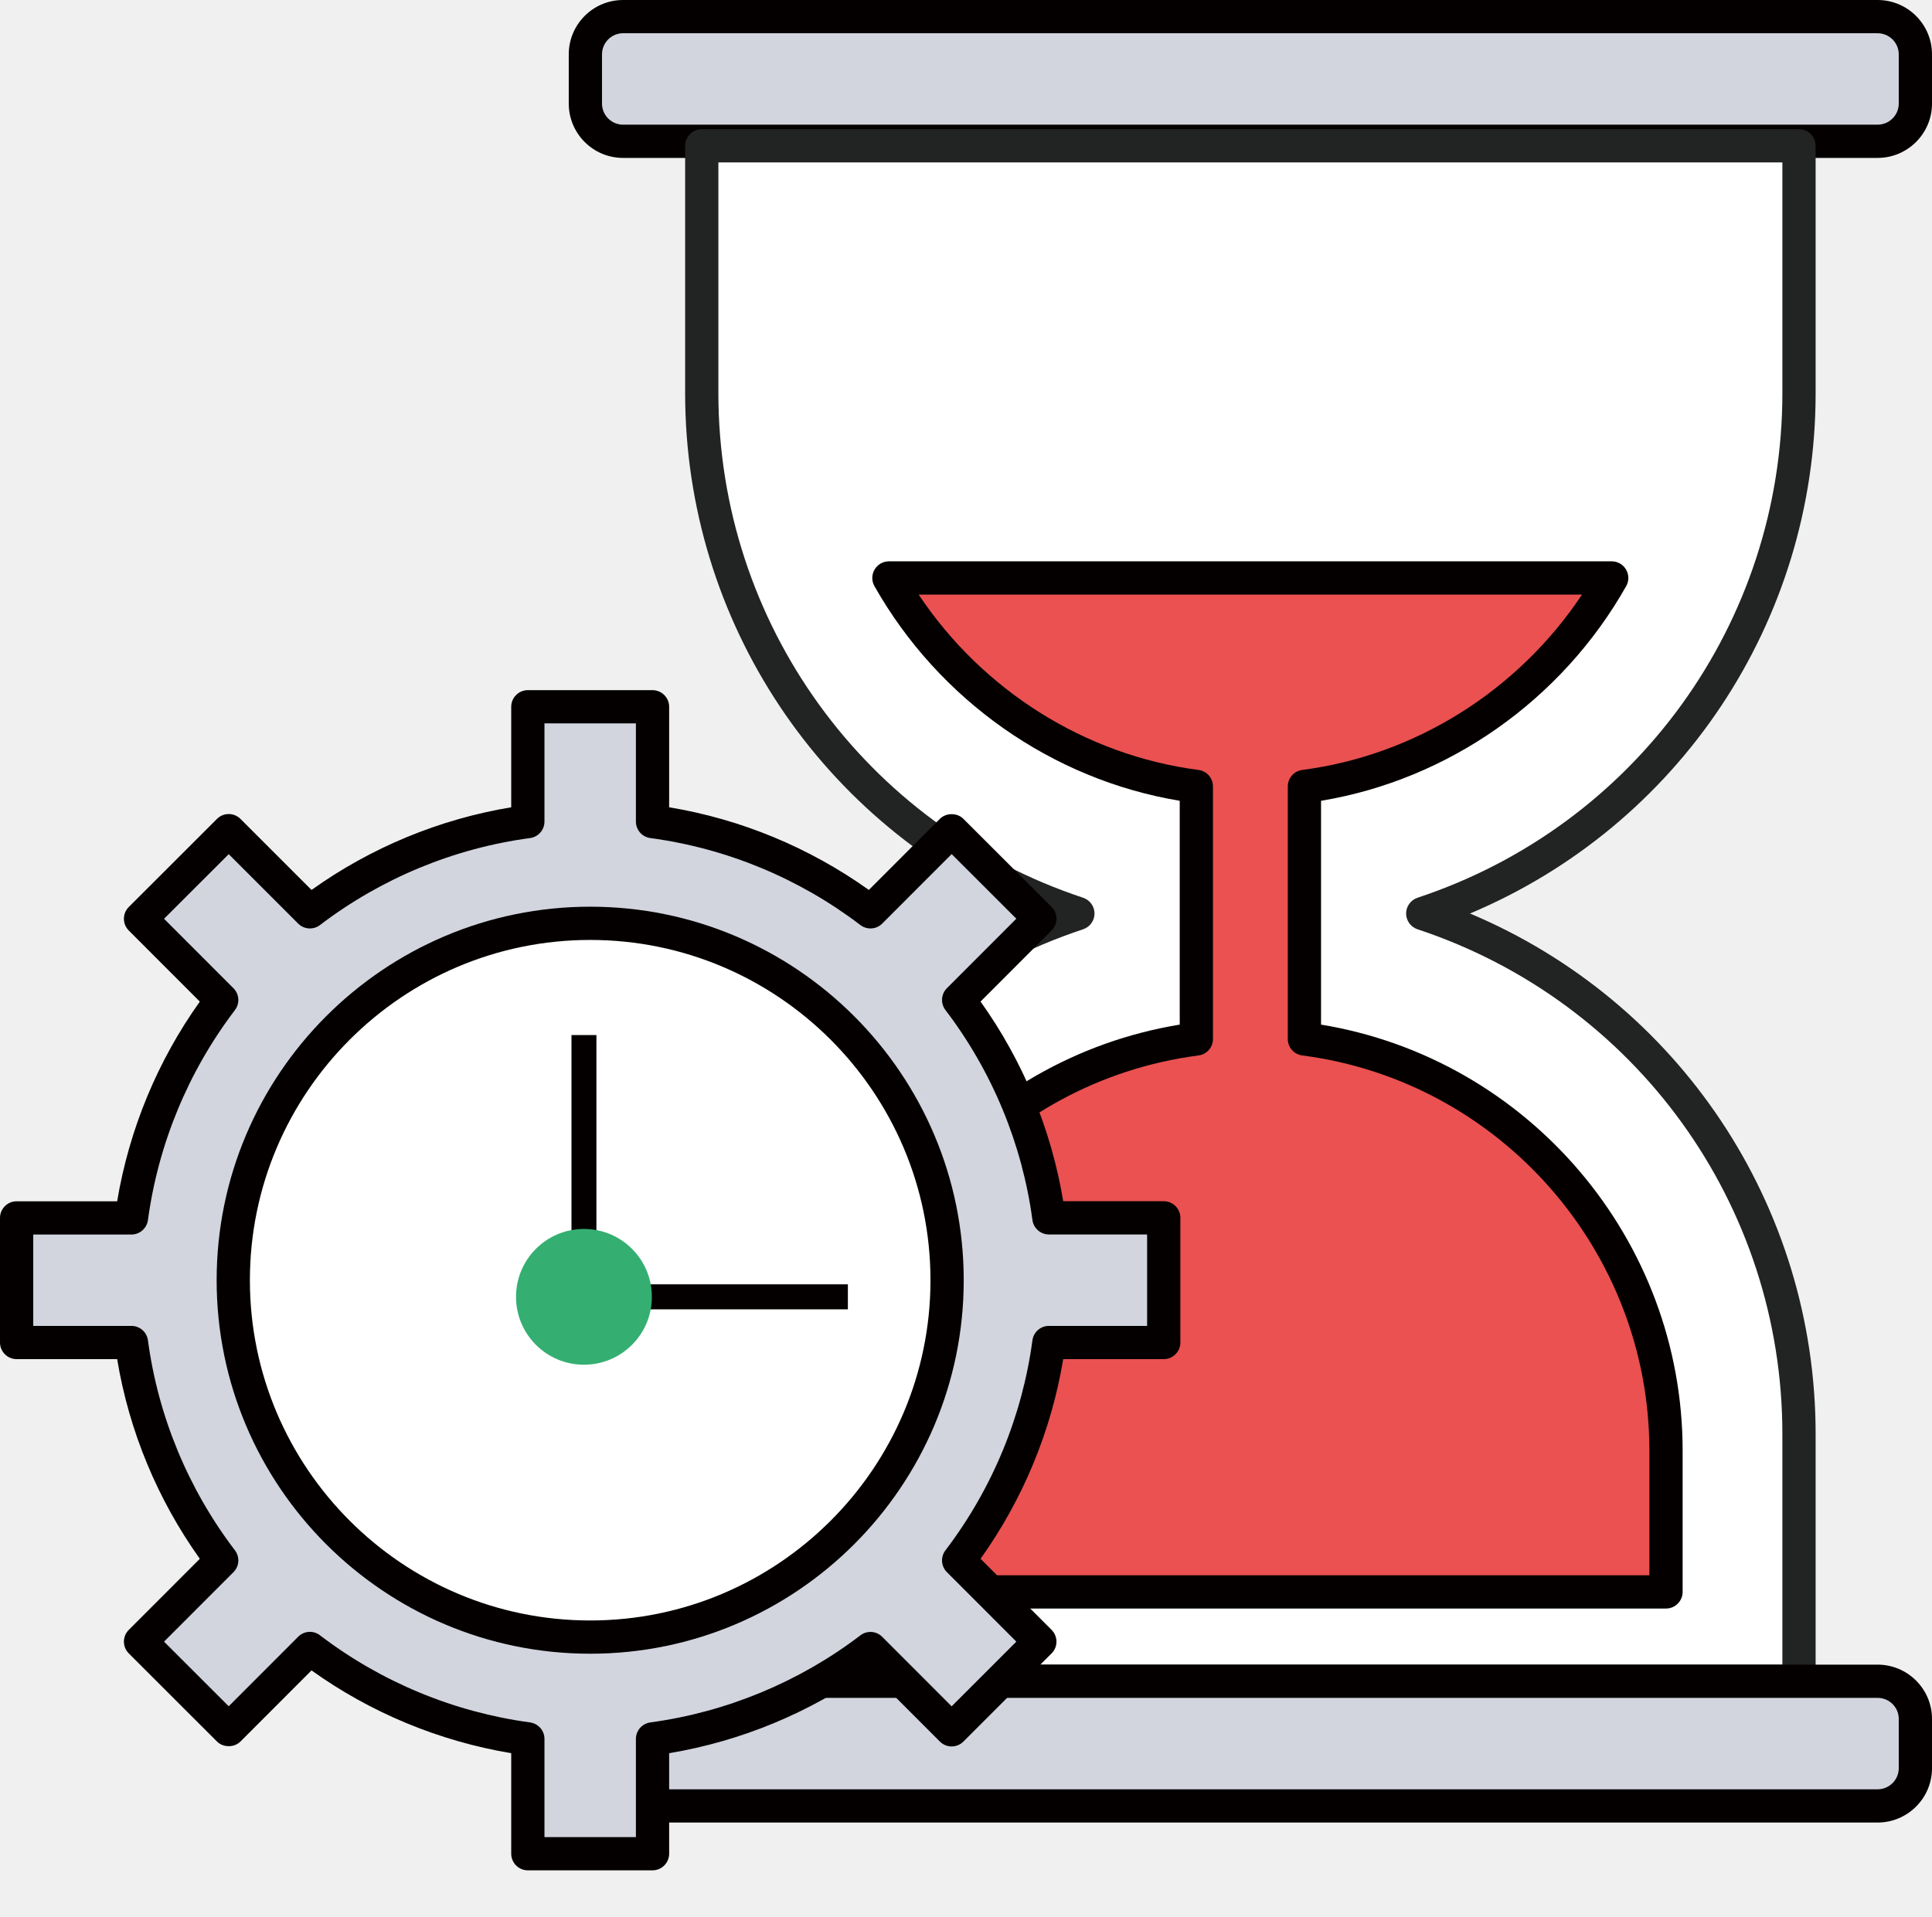
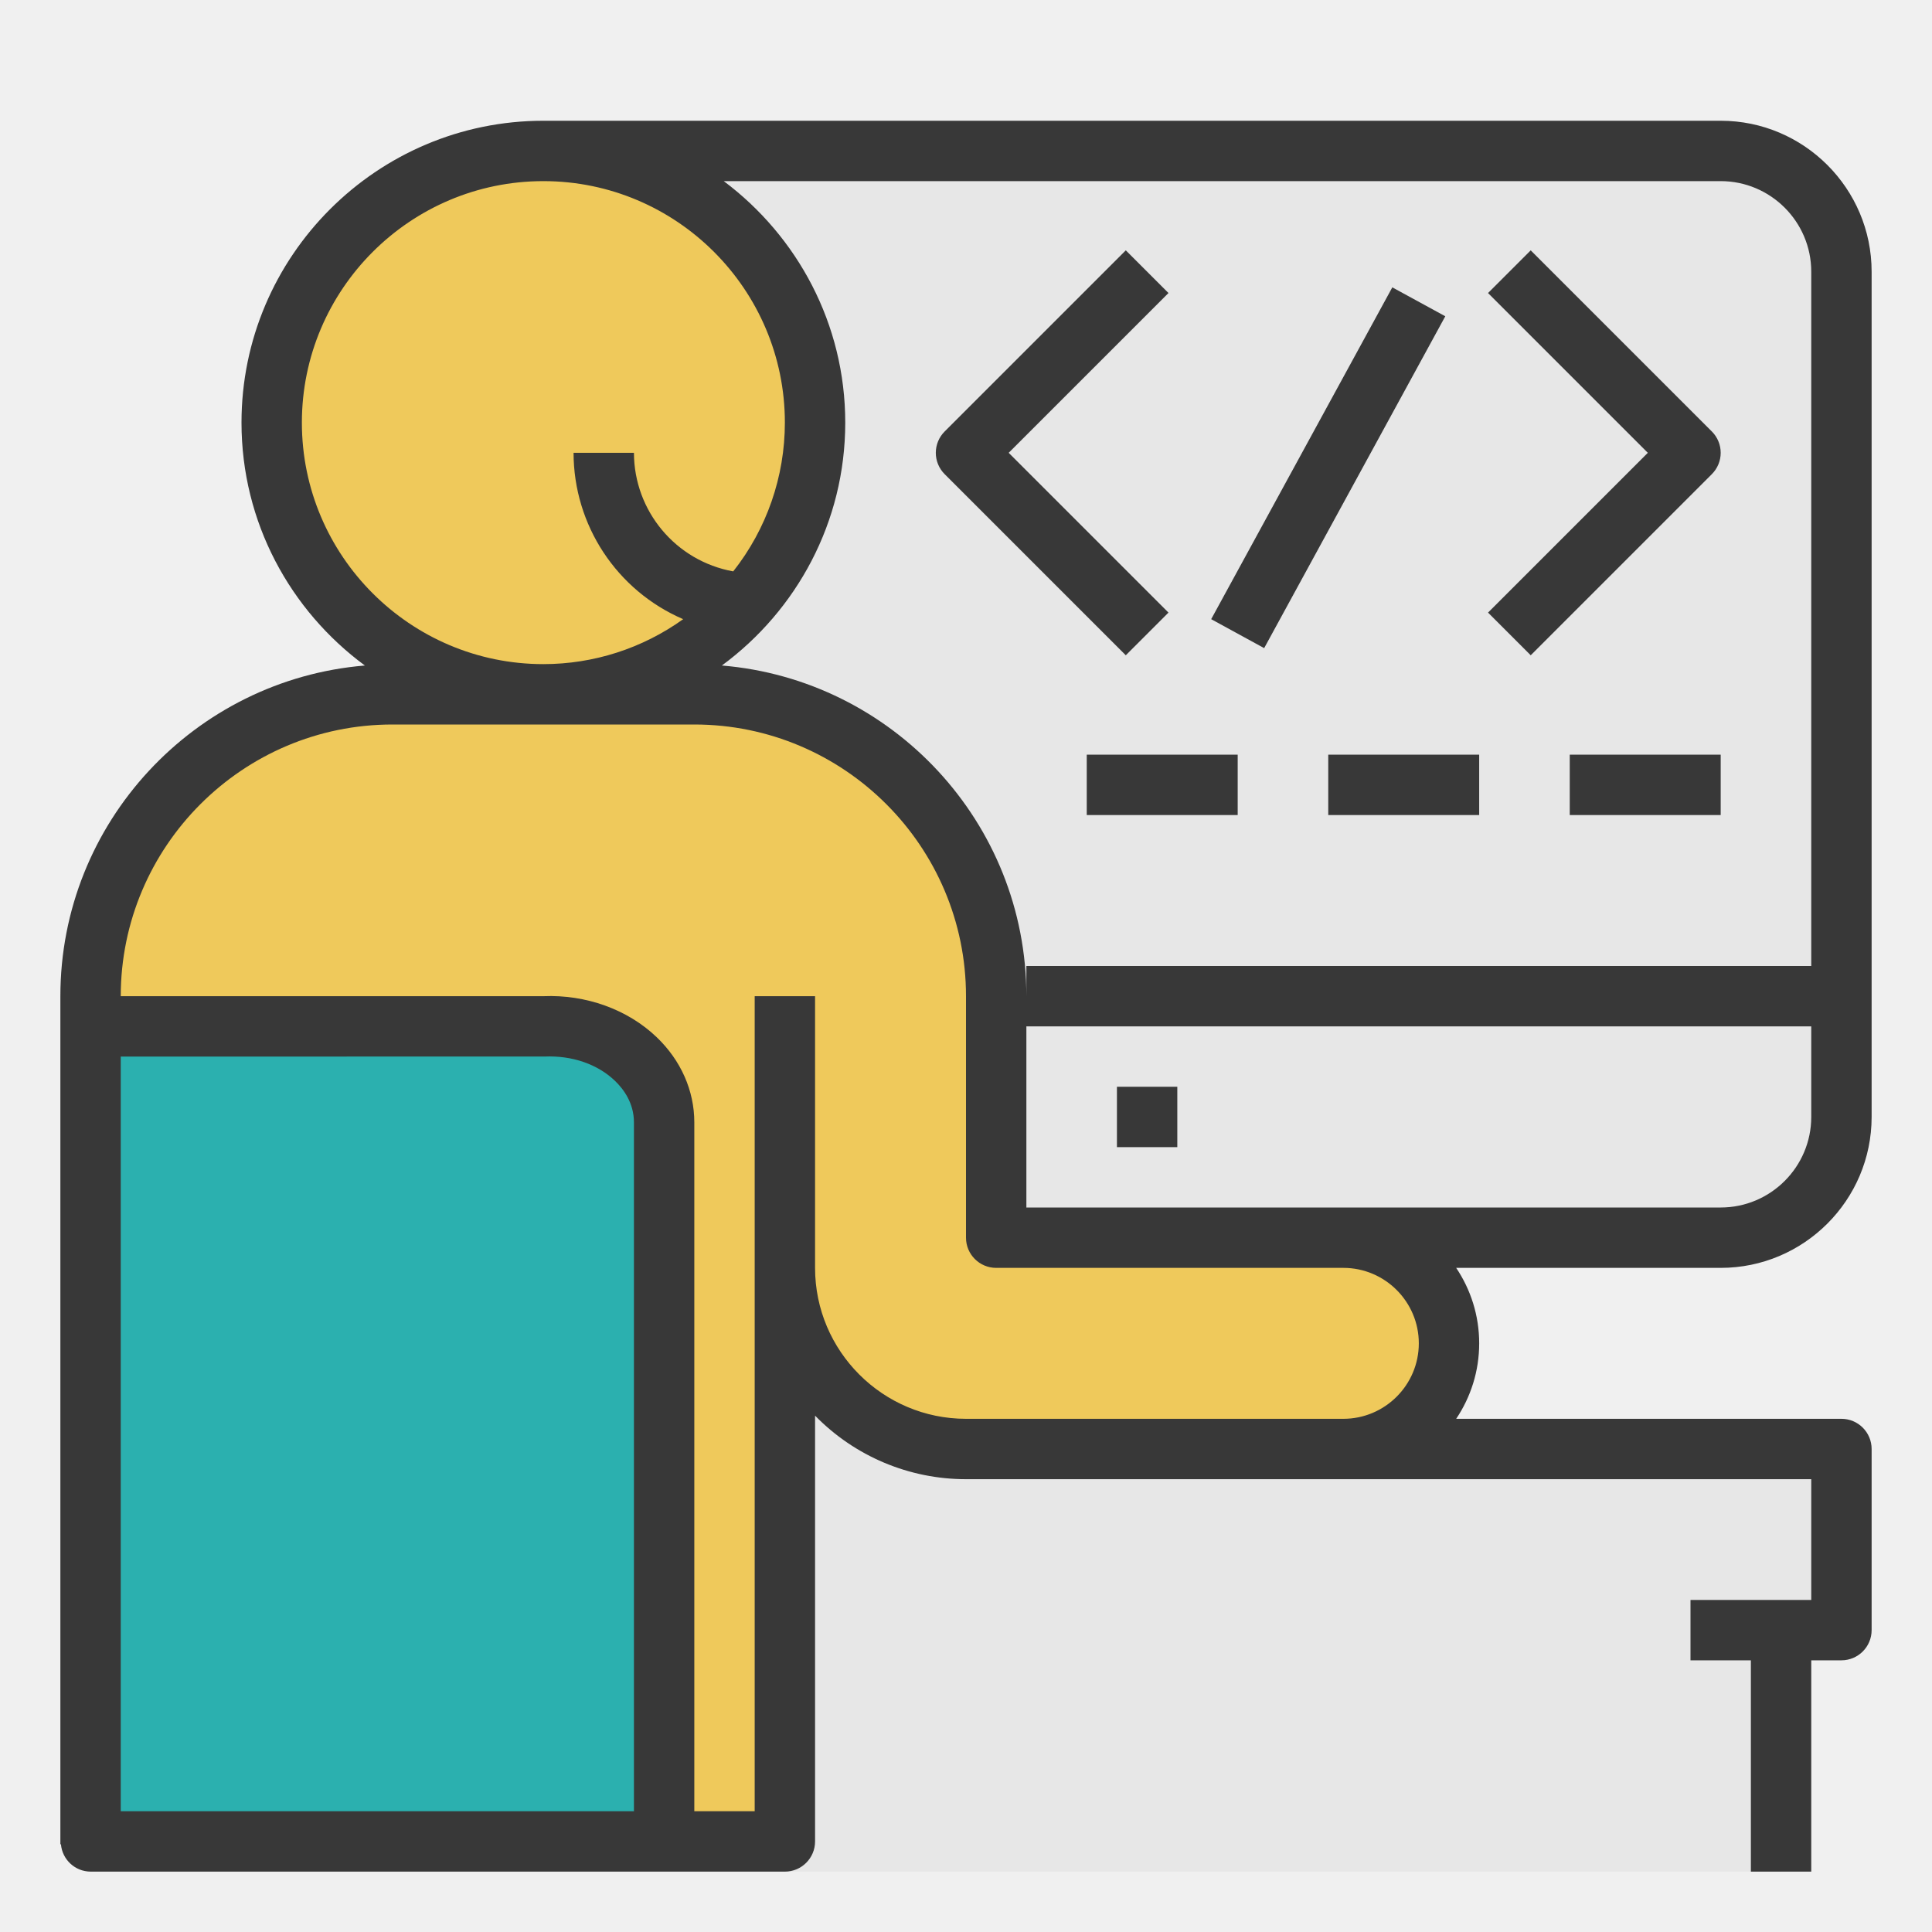
- <svg xmlns="http://www.w3.org/2000/svg" t="1715772821206" class="icon" viewBox="0 0 1032 1024" version="1.1" p-id="1950" width="201.562" height="200">
-   <path d="M1023.121 55.331c0 11.134-9.019 20.152-20.188 20.152H332.809c-11.102 0-20.12-9.019-20.12-20.152V29.035c0-11.134 9.019-20.155 20.12-20.155h670.124c11.17 0 20.188 9.021 20.188 20.155v26.296z" fill="#D2D5DE" p-id="1951" />
-   <path d="M1002.933 84.364H332.809c-15.993 0-29.001-13.009-29.001-29.033V29.035C303.808 13.009 316.815 0 332.809 0h670.124c16.024 0 29.069 13.009 29.069 29.035v26.296c0 16.024-13.045 29.033-29.069 29.033zM332.809 17.761c-6.21 0-11.24 5.064-11.24 11.274v26.296c0 6.208 5.03 11.272 11.24 11.272h670.124c6.243 0 11.308-5.064 11.308-11.272V29.035c0-6.21-5.064-11.274-11.308-11.274H332.809z" fill="#040000" p-id="1952" />
-   <path d="M960.958 209.974V77.877H374.85v132.096c0 129.6 84.226 239.424 200.919 278.068-116.693 38.646-200.919 148.4-200.919 278.069v132.096h586.108V766.11c0-129.669-84.295-239.424-200.988-278.068 116.693-38.645 200.988-148.469 200.988-278.068z" fill="#FFFFFF" p-id="1953" />
-   <path d="M960.958 907.087H374.85c-4.891 0-8.88-3.99-8.88-8.881V766.11c0-122.313 73.23-231.203 184.547-278.068C439.2 441.177 365.97 332.287 365.97 209.974V77.877c0-4.891 3.99-8.88 8.88-8.88h586.108c4.891 0 8.881 3.99 8.881 8.88v132.096c0 122.313-73.264 231.203-184.617 278.068 111.354 46.865 184.617 155.755 184.617 278.068v132.096c0 4.892-3.99 8.882-8.881 8.882zM383.73 889.326h568.348V766.11c0-122.661-78.328-231.029-194.884-269.638-3.643-1.215-6.105-4.614-6.105-8.43s2.463-7.215 6.105-8.43c116.556-38.609 194.884-146.977 194.884-269.638V86.758H383.73v123.216c0 122.696 78.294 231.065 194.814 269.638 3.643 1.215 6.105 4.614 6.105 8.43s-2.463 7.215-6.105 8.43C462.025 535.046 383.73 643.414 383.73 766.11v123.216z" fill="#222323" p-id="1954" />
-   <path d="M1023.121 944.655c0 11.136-9.019 20.154-20.188 20.154H332.809c-11.102 0-20.12-9.019-20.12-20.154v-26.329c0-11.101 9.019-20.12 20.12-20.12h670.124c11.17 0 20.188 9.02 20.188 20.12v26.329z" fill="#D2D5DE" p-id="1955" />
-   <path d="M1002.933 973.69H332.809c-15.993 0-29.001-13.009-29.001-29.035v-26.329c0-15.991 13.008-29 29.001-29h670.124c16.024 0 29.069 13.009 29.069 29v26.329c0 16.027-13.045 29.035-29.069 29.035z m-670.124-66.603c-6.21 0-11.24 5.029-11.24 11.239v26.329c0 6.21 5.03 11.274 11.24 11.274h670.124c6.243 0 11.308-5.064 11.308-11.274v-26.329c0-6.21-5.064-11.239-11.308-11.239H332.809z" fill="#040000" p-id="1956" />
-   <path d="M445.894 774.99v75.484h444.021V774.99c0-112.809-84.226-205.776-193.149-219.929V420.155c70.695-9.192 130.569-51.929 164.149-111.386H474.824c33.649 59.457 93.454 102.194 164.219 111.386v134.907C530.05 569.214 445.894 662.182 445.894 774.99z" fill="#EA5150" p-id="1957" />
-   <path d="M889.915 859.354H445.894c-4.891 0-8.88-3.989-8.88-8.88V774.99c0-112.913 82.492-209.418 193.149-227.596V427.823c-68.025-11.274-128.557-53.699-163.073-114.683-1.561-2.74-1.527-6.105 0.069-8.847a8.856 8.856 0 0 1 7.666-4.405h386.091a8.857 8.857 0 0 1 7.666 4.405c1.596 2.741 1.631 6.107 0.069 8.847-34.445 60.948-94.943 103.409-163.005 114.683v119.572c110.658 18.213 193.149 114.683 193.149 227.596v75.484c0 4.89-3.989 8.879-8.88 8.879z m-435.141-17.76h426.26V774.99c0-106.634-79.716-197.382-185.412-211.117a8.876 8.876 0 0 1-7.737-8.812V420.155a8.875 8.875 0 0 1 7.737-8.811c60.566-7.873 115.374-42.494 149.44-93.695h-354.35c34.1 51.201 88.943 85.822 149.476 93.695a8.873 8.873 0 0 1 7.734 8.811v134.907a8.874 8.874 0 0 1-7.734 8.812C534.49 577.608 454.774 668.356 454.774 774.99v66.604z" fill="#040000" p-id="1958" />
-   <path d="M621.63 717.232v-66.604h-61.332c-5.826-43.395-22.894-83.149-48.218-116.415l43.363-43.396-47.108-47.073-43.361 43.395c-33.232-25.322-72.987-42.389-116.417-48.216v-61.332h-66.603v61.332c-43.432 5.827-83.185 22.894-116.417 48.216l-43.361-43.361-47.108 47.074 43.362 43.395c-25.323 33.232-42.321 72.987-48.218 116.418H8.88v66.567h61.331c5.828 43.396 22.895 83.151 48.218 116.417l-43.362 43.397 47.108 47.072 43.361-43.396c33.232 25.357 72.986 42.391 116.417 48.287v61.331h66.603v-61.33c43.43-5.896 83.185-22.93 116.417-48.252l43.361 43.396 47.108-47.107-43.363-43.397c25.324-33.266 42.392-73.021 48.218-116.417h61.333z" fill="#D2D5DE" p-id="1959" />
-   <path d="M348.557 999.222h-66.603c-4.892 0-8.88-3.99-8.88-8.881v-53.699c-38.437-6.417-75.034-21.577-106.669-44.229l-37.95 37.985c-3.33 3.33-9.227 3.33-12.557 0L68.79 883.325a8.878 8.878 0 0 1 0-12.558l37.95-37.985c-22.652-31.741-37.812-68.337-44.159-106.669H8.88c-4.892 0-8.88-3.988-8.88-8.881v-66.567c0-4.891 3.989-8.881 8.88-8.881h53.7c6.417-38.435 21.576-75.033 44.159-106.67l-37.95-37.984a8.875 8.875 0 0 1 0-12.556l47.108-47.075c3.503-3.502 9.122-3.433 12.557 0l37.95 37.951c31.706-22.653 68.303-37.811 106.669-44.159v-53.699c0-4.891 3.989-8.88 8.88-8.88h66.603c4.891 0 8.88 3.99 8.88 8.88v53.699c38.366 6.348 74.929 21.506 106.67 44.159l37.949-37.985c3.33-3.33 9.226-3.33 12.556 0l47.108 47.073a8.876 8.876 0 0 1 0 12.558l-37.949 37.985c22.651 31.739 37.811 68.337 44.159 106.668h53.699c4.891 0 8.88 3.989 8.88 8.88v66.604c0 4.893-3.989 8.881-8.88 8.881h-53.699c-6.349 38.332-21.508 74.928-44.159 106.669l37.949 37.985a8.876 8.876 0 0 1 0 12.558l-47.108 47.106a8.87 8.87 0 0 1-12.556 0l-37.949-37.984c-31.672 22.617-68.269 37.777-106.67 44.194v53.699c0.001 4.89-3.989 8.881-8.879 8.881z m-57.723-17.761h48.842V929.01c0-4.44 3.294-8.186 7.701-8.812 40.724-5.515 79.542-21.61 112.218-46.518a8.844 8.844 0 0 1 11.656 0.798l37.084 37.118 34.55-34.55-37.082-37.118a8.882 8.882 0 0 1-0.798-11.655c24.977-32.782 41.036-71.599 46.482-112.221 0.59-4.404 4.371-7.701 8.811-7.701h52.451V659.51h-52.451c-4.439 0-8.221-3.295-8.811-7.701-5.446-40.62-21.506-79.438-46.482-112.219a8.882 8.882 0 0 1 0.798-11.655l37.082-37.117-34.55-34.517-37.084 37.118c-3.156 3.156-8.083 3.468-11.656 0.798-32.747-24.976-71.563-41.036-112.218-46.484-4.407-0.588-7.701-4.371-7.701-8.809v-52.451h-48.842v52.451c0 4.438-3.296 8.221-7.701 8.809-40.655 5.448-79.473 21.508-112.219 46.484a8.888 8.888 0 0 1-11.656-0.798l-37.083-37.082-34.55 34.516 37.082 37.116a8.883 8.883 0 0 1 0.798 11.655c-24.871 32.644-40.967 71.46-46.483 112.22-0.625 4.405-4.371 7.701-8.811 7.701h-52.45v48.807h52.45c4.44 0 8.222 3.297 8.811 7.701 5.446 40.622 21.507 79.438 46.483 112.221a8.883 8.883 0 0 1-0.798 11.655l-37.082 37.118 34.55 34.514 37.083-37.115a8.807 8.807 0 0 1 11.656-0.798c32.676 24.94 71.459 41.036 112.219 46.551 4.405 0.626 7.701 4.371 7.701 8.812v52.45z" fill="#040000" p-id="1960" />
-   <path d="M505.906 683.967c0 105.28-85.334 190.65-190.651 190.65-105.316 0-190.651-85.37-190.651-190.65 0-105.317 85.335-190.687 190.651-190.687 105.317 0 190.651 85.369 190.651 190.687z" fill="#FFFFFF" p-id="1961" />
-   <path d="M315.255 883.497c-110.034 0-199.532-89.497-199.532-199.53 0-110.034 89.498-199.567 199.532-199.567s199.531 89.533 199.531 199.567c0 110.033-89.497 199.53-199.531 199.53z m0-381.336c-100.217 0-181.771 81.553-181.771 181.806 0 100.217 81.554 181.77 181.771 181.77s181.771-81.553 181.771-181.77c-0.001-100.253-81.554-181.806-181.771-181.806z" fill="#040000" p-id="1962" />
-   <path d="M305.265 552.98h13.32v130.986h-13.32zM321.916 686.15h130.986v13.356H321.916z" fill="#040000" p-id="1963" />
-   <path d="M348.209 692.847c0 20.015-16.234 36.251-36.284 36.251-20.05 0-36.285-16.236-36.285-36.251 0-20.05 16.235-36.284 36.285-36.284 20.05 0 36.284 16.234 36.284 36.284z" fill="#35AE72" p-id="1964" />
+ <svg xmlns="http://www.w3.org/2000/svg" t="1715773992046" class="icon" viewBox="0 0 1024 1024" version="1.1" p-id="3341" width="200" height="200">
+   <path d="M288 544H49.104c-0.608-1.536-1.104-1.136-1.104-0.624V976h304V594.864c0-28.944-28.656-52.4-64-50.864z" fill="#2BB0AF" p-id="3342" />
+   <path d="M528 528c0-88-72-160-160-160H208C120 368 48 440 48 528v15.376c0-0.512 0.496-0.912 1.104 0.624H288c35.344-1.536 64 21.92 64 50.864V976h64V672a95.52 95.52 0 0 0 12.944 48H432l61.584 46.192c5.968 1.168 12.112 1.808 18.416 1.808h200a56 56 0 1 0 0-112H528v-128z" fill="#EFC95B" p-id="3343" />
+   <path d="M912 80H288c79.52 0 144 64.528 144 144a143.312 143.312 0 0 1-36.496 95.552A143.52 143.52 0 0 1 288 368h80c88 0 160 72 160 160v128h384a64 64 0 0 0 64-64V144a64 64 0 0 0-64-64z" fill="#E7E7E7" p-id="3344" />
+   <path d="M395.504 319.552A143.312 143.312 0 0 0 432 224c0-79.472-64.48-144-144-144s-144 64.528-144 144 64.48 144 144 144a143.52 143.52 0 0 0 107.504-48.448z" fill="#EFC95B" p-id="3345" />
+   <path d="M496 768l-2.416-1.808L432 720h-16v272h528v-128h32v-96H512z" fill="#E7E7E7" p-id="3346" />
+   <path d="M592 576h32v32h-32zM576 400h80v32h-80zM704 400h80v32h-80zM832 400h80v32h-80zM811.312 132.688l-22.624 22.624L873.376 240l-84.688 84.688 22.624 22.624 96-96a15.984 15.984 0 0 0 0-22.624l-96-96zM619.312 324.688L534.624 240l84.688-84.688-22.624-22.624-96 96a15.984 15.984 0 0 0 0 22.624l96 96 22.624-22.624zM641.952 328.176l96-175.872 28.08 15.328-96 175.888z" fill="#383838" p-id="3347" />
+   <path d="M912 64H288C199.776 64 128 135.776 128 224c0 52.816 25.824 99.584 65.392 128.736C103.168 360.208 32 435.888 32 528v449.536h0.304A15.856 15.856 0 0 0 48 992h368a16 16 0 0 0 16-16V750.32A111.68 111.68 0 0 0 512 784h448v64h-64v32h32v112h32v-112h16a16 16 0 0 0 16-16v-96a16 16 0 0 0-16-16H771.808c7.68-11.456 12.192-25.2 12.192-40s-4.512-28.544-12.192-40H912c44.112 0 80-35.888 80-80V144c0-44.112-35.888-80-80-80zM160 224c0-70.576 57.424-128 128-128s128 57.424 128 128a127.248 127.248 0 0 1-27.376 78.848A64 64 0 0 1 336 240h-32a96.128 96.128 0 0 0 58.096 88.176A127.056 127.056 0 0 1 288 352c-70.576 0-128-57.424-128-128zM64 560l224.688-0.016c14.592-0.608 28.048 4.064 37.216 12.832 4.608 4.416 10.096 11.824 10.096 22.048V960H64V560z m688 152c0 22.048-17.952 40-40 40H512c-44.112 0-80-35.888-80-80v-144h-32v432h-32V594.864c0-16.784-7.088-32.832-19.968-45.152-15.44-14.8-37.664-22.656-60.032-21.712H64c0-79.392 64.608-144 144-144h160c79.392 0 144 64.608 144 144v128a16 16 0 0 0 16 16h184c22.048 0 40 17.952 40 40zM960 592c0 26.464-21.536 48-48 48H544v-96h416v48z m0-80H544v16c0-92.112-71.168-167.792-161.392-175.264C422.176 323.584 448 276.816 448 224c0-52.368-25.408-98.8-64.4-128H912c26.464 0 48 21.536 48 48v368z" fill="#383838" p-id="3348" />
</svg>
